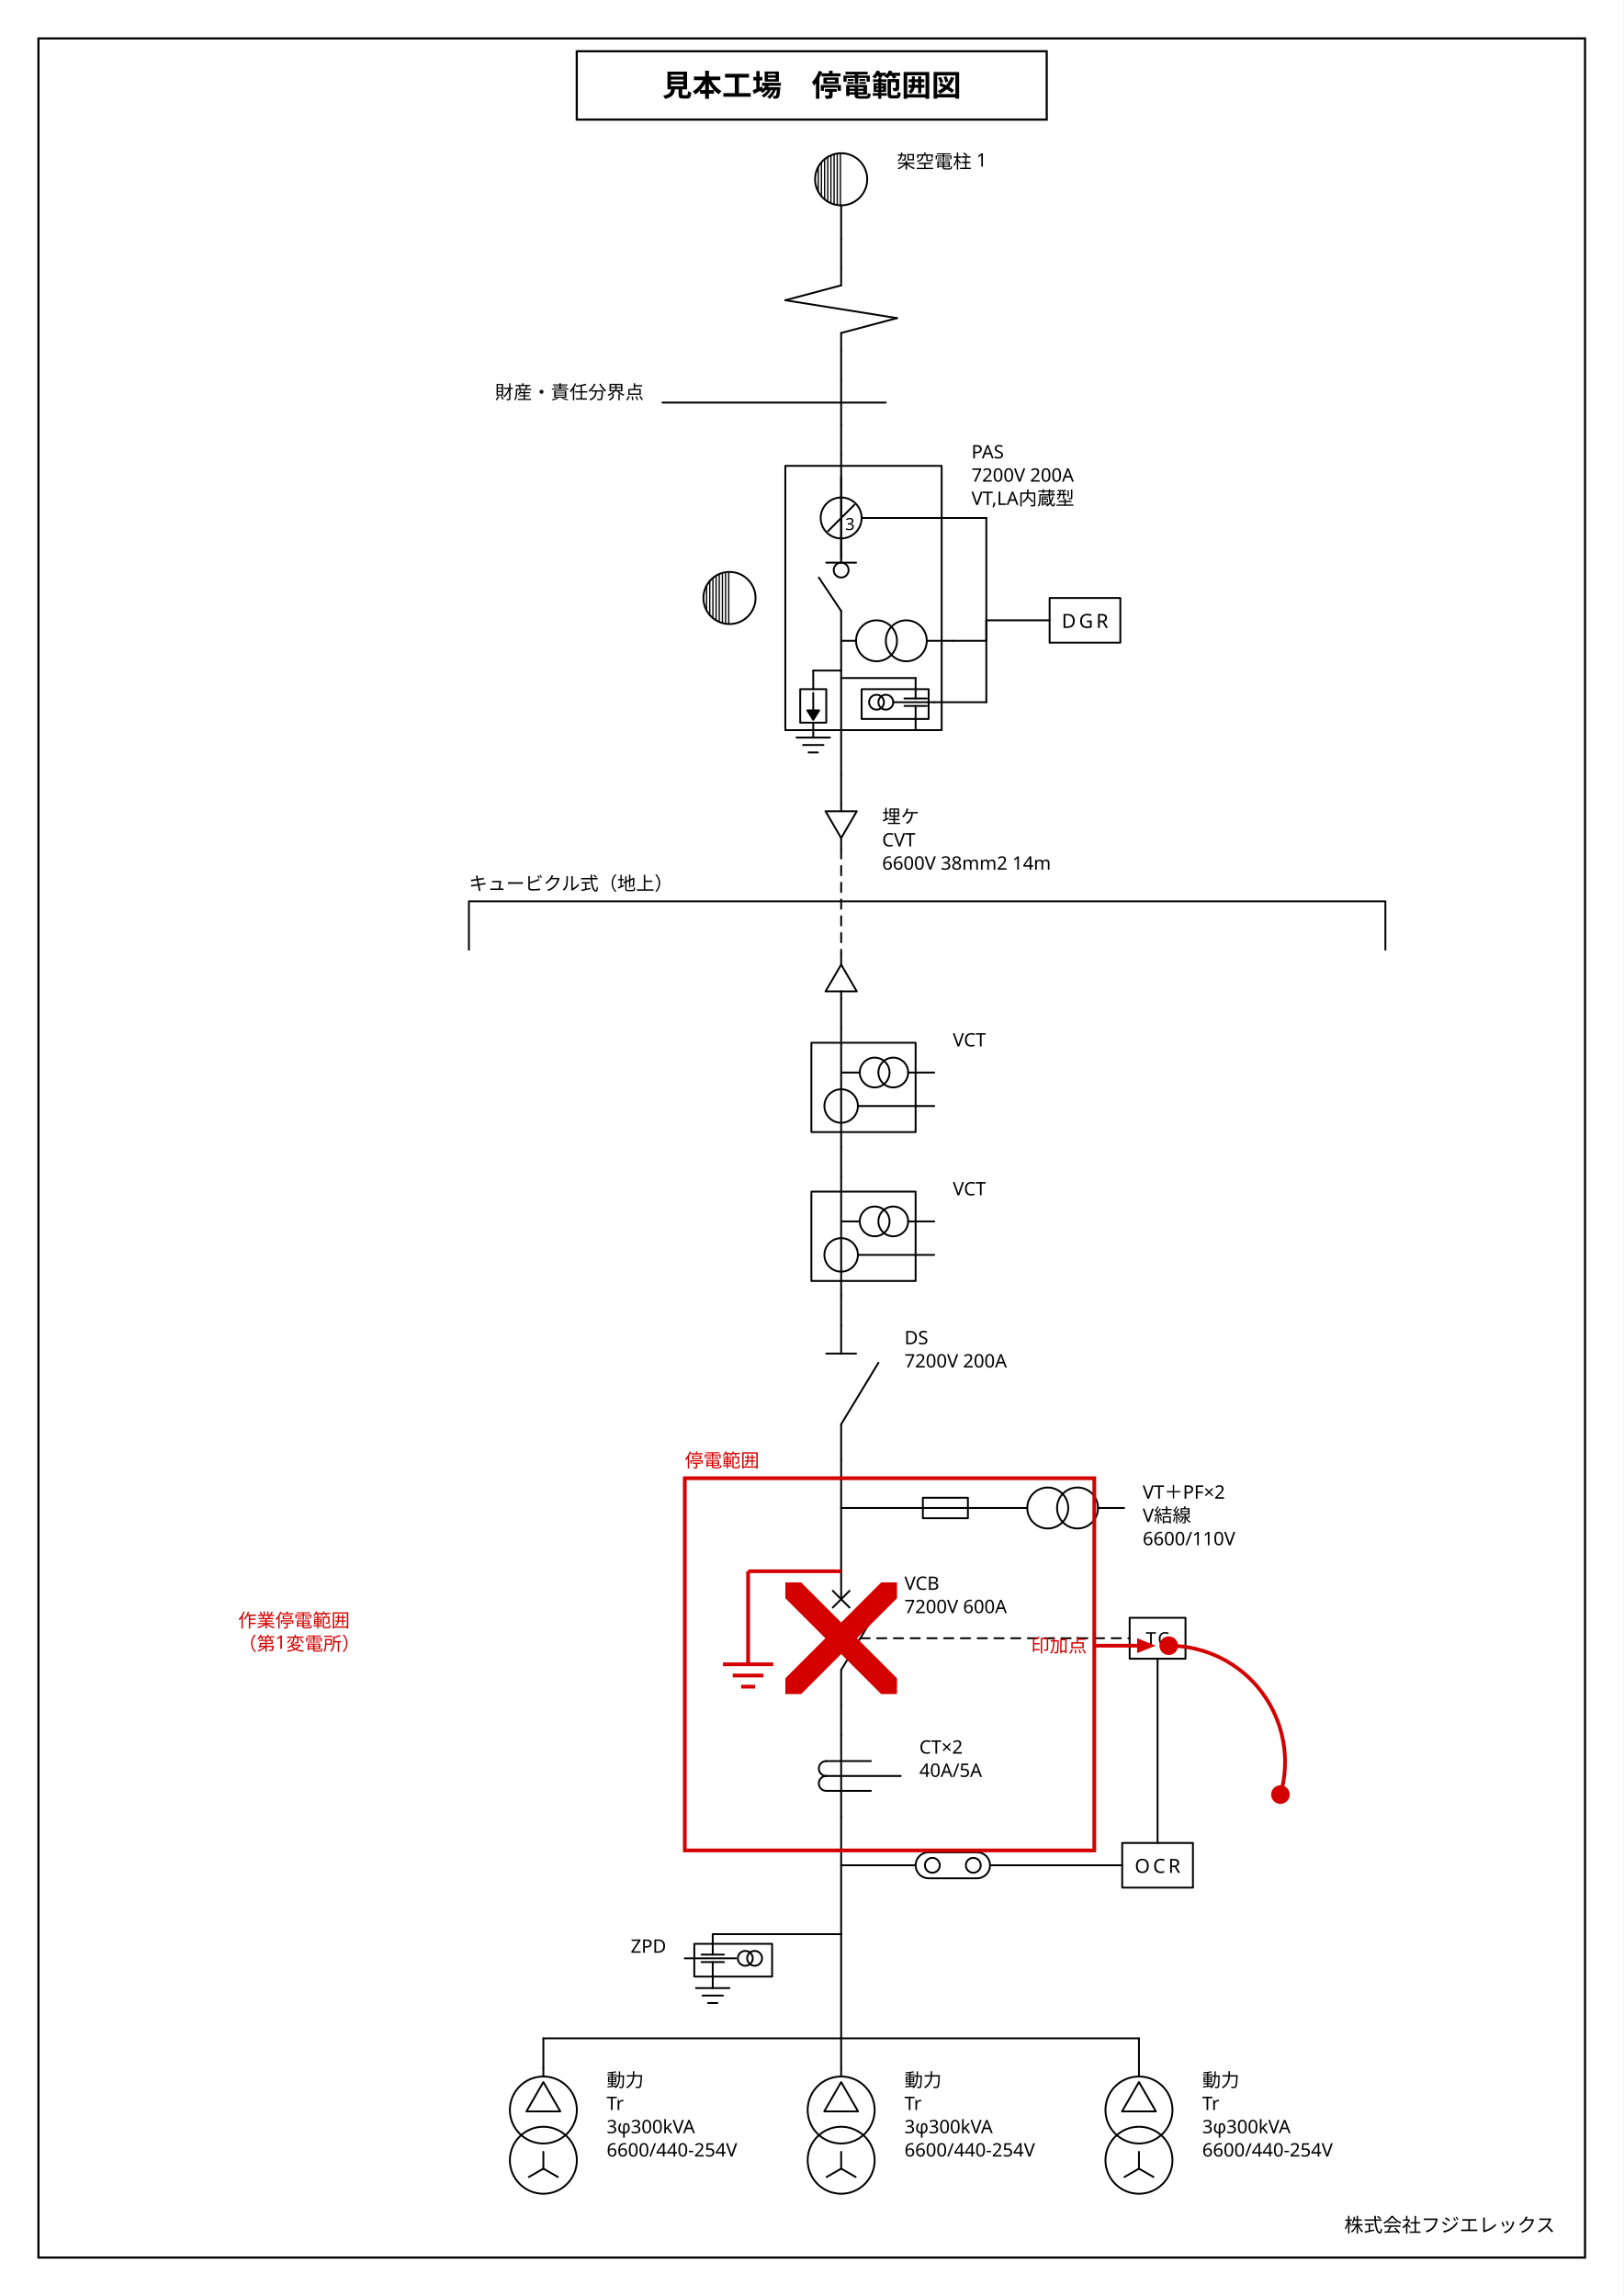
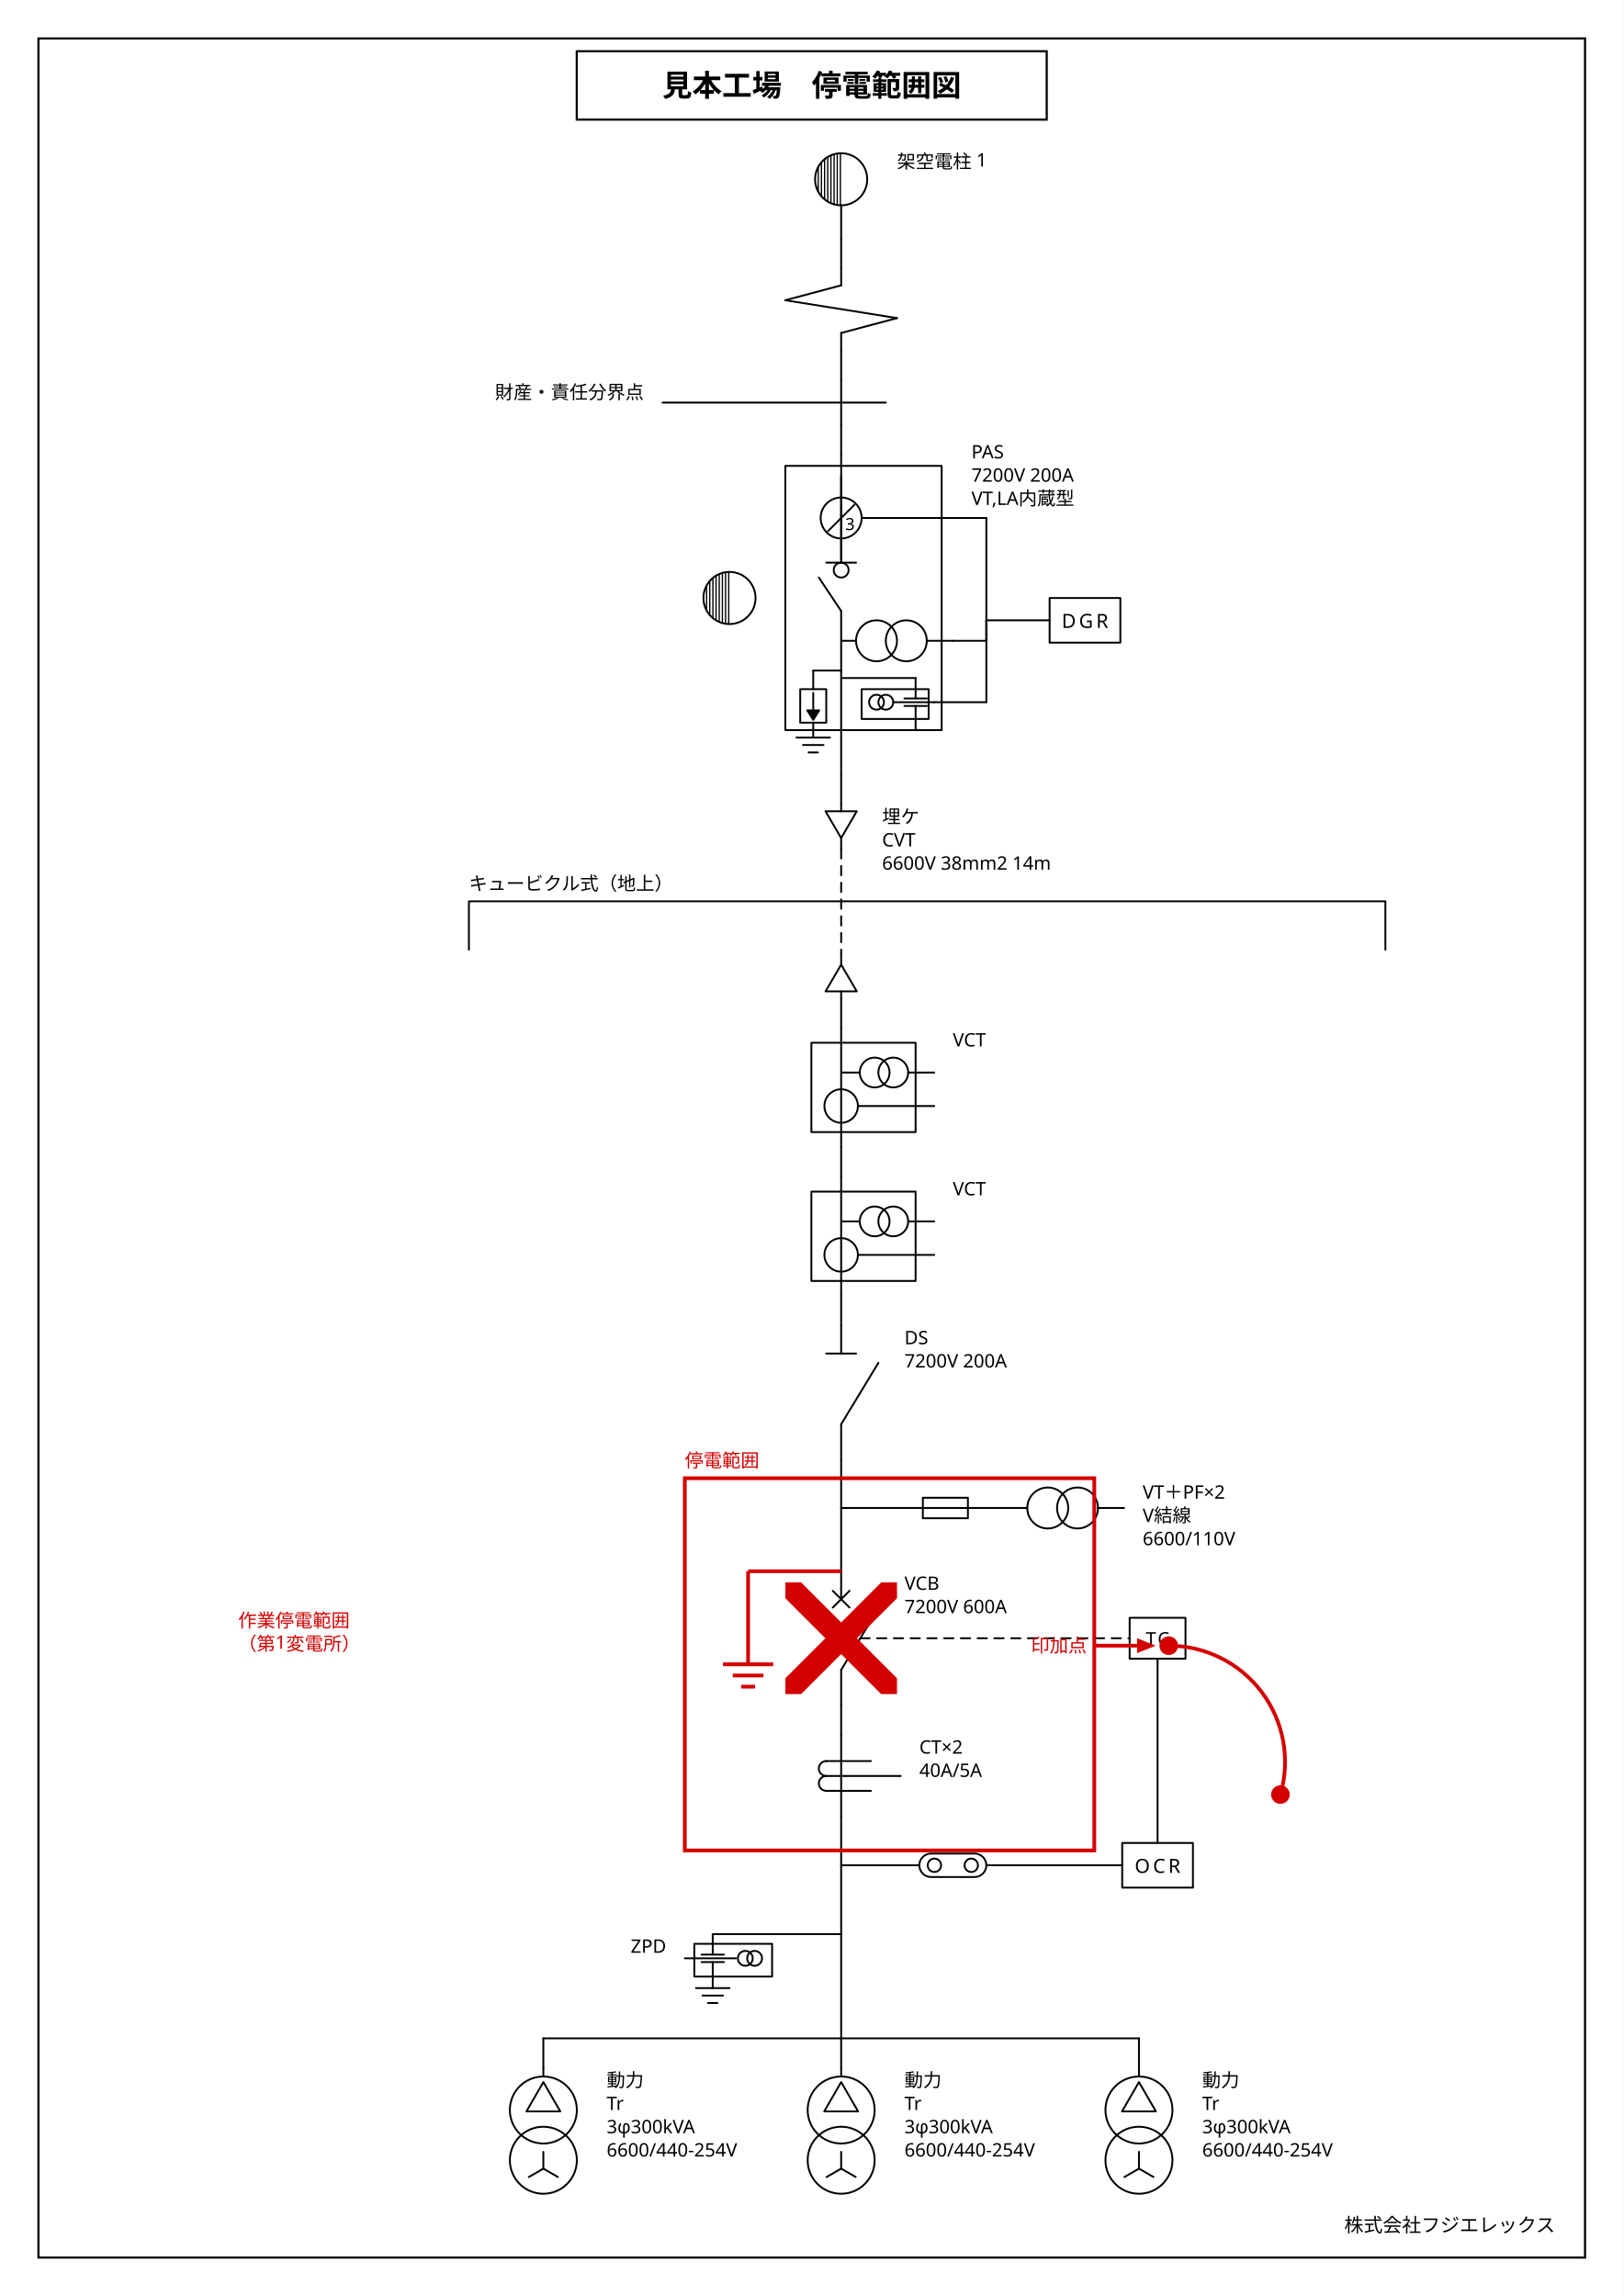
<svg xmlns="http://www.w3.org/2000/svg" viewBox="0 0 760 1075" width="760" height="1075">
  <rect x="0" y="0" width="760" height="1075" fill="#fff" />
  <g stroke="#000" fill="none">
    <rect x="18" y="18" width="724" height="1039" stroke-width="1" />
    <rect x="270" y="24" width="220" height="32" stroke-width="1" />
  </g>
  <text x="380" y="45" font-size="14" font-weight="700" text-anchor="middle" font-family="IPAGothic, 'IPAゴシック', 'Noto Sans JP', 'Hiragino Kaku Gothic ProN', 'Yu Gothic', sans-serif" fill="#000">見本工場　停電範囲図</text>
  <text x="728" y="1045" font-size="9" text-anchor="end" font-family="IPAGothic, 'IPAゴシック', 'Noto Sans JP', 'Hiragino Kaku Gothic ProN', 'Yu Gothic', sans-serif" fill="#000">株式会社フジエレックス</text>
  <g transform="translate(393.77 70) scale(0.8713)">
    <g stroke="#000" fill="none" stroke-linecap="round" stroke-linejoin="round" color="#000">
      <path d="M -200 404 L 292.4 404 M -200 404 L -200 430 M 292.4 404 L 292.4 430" fill="none" stroke-width="1" />
      <text x="-200" y="398" font-size="10" font-family="IPAGothic, 'IPAゴシック', 'Noto Sans JP', 'Hiragino Kaku Gothic ProN', 'Yu Gothic', sans-serif" fill="currentColor" stroke="none">キュービクル式（地上）</text>
      <line x1="0" y1="48" x2="0" y2="64" stroke-width="1" />
      <line x1="0" y1="108" x2="0" y2="124" stroke-width="1" />
      <line x1="0" y1="148" x2="0" y2="164" stroke-width="1" />
      <line x1="0" y1="280" x2="-15" y2="280" stroke-width="1" />
      <line x1="0" y1="284" x2="40" y2="284" stroke-width="1" />
      <line x1="32" y1="198" x2="78" y2="198" stroke-width="1" />
      <line x1="78" y1="198" x2="78" y2="253" stroke-width="1" />
      <line x1="60" y1="264" x2="78" y2="264" stroke-width="1" />
      <line x1="78" y1="264" x2="78" y2="253" stroke-width="1" />
      <line x1="50" y1="297" x2="78" y2="297" stroke-width="1" />
      <line x1="78" y1="297" x2="78" y2="253" stroke-width="1" />
      <line x1="78" y1="253" x2="112" y2="253" stroke-width="1" />
      <line x1="0" y1="336" x2="0" y2="352" stroke-width="1" />
      <line x1="0" y1="376" x2="0" y2="432" stroke-width="1" stroke-dasharray="5 4" />
      <line x1="0" y1="456" x2="0" y2="472" stroke-width="1" />
      <line x1="0" y1="536" x2="0" y2="552" stroke-width="1" />
      <line x1="0" y1="616" x2="0" y2="632" stroke-width="1" />
      <line x1="0" y1="704" x2="0" y2="730" stroke-width="1" />
      <line x1="0" y1="730" x2="34" y2="730" stroke-width="1" />
      <line x1="78" y1="730" x2="92" y2="730" stroke-width="1" />
      <line x1="0" y1="730" x2="0" y2="764" stroke-width="1" />
      <line x1="0" y1="836" x2="0" y2="852" stroke-width="1" />
      <line x1="0" y1="896" x2="0" y2="922" stroke-width="1" />
      <line x1="0" y1="922" x2="34" y2="922" stroke-width="1" />
      <line x1="86" y1="922" x2="151" y2="922" stroke-width="1" />
      <line x1="10.303" y1="800" x2="155" y2="800" stroke-width="1" stroke-dasharray="5 4" />
      <line x1="170" y1="811" x2="170" y2="910" stroke-width="1" />
      <line x1="0" y1="922" x2="0" y2="959" stroke-width="1" />
      <line x1="0" y1="959" x2="-69" y2="959" stroke-width="1" />
      <line x1="0" y1="959" x2="0" y2="1015" stroke-width="1" />
      <line x1="-160" y1="1015" x2="160" y2="1015" stroke-width="1" />
      <line x1="-160" y1="1015" x2="-160" y2="1031" stroke-width="1" />
      <line x1="0" y1="1015" x2="0" y2="1031" stroke-width="1" />
      <line x1="160" y1="1015" x2="160" y2="1031" stroke-width="1" />
      <text x="-324" y="794" font-size="10" text-anchor="start" font-family="IPAGothic, 'IPAゴシック', 'Noto Sans JP', 'Hiragino Kaku Gothic ProN', 'Yu Gothic', sans-serif" fill="#d40000" stroke="none">
        <tspan x="-324" dy="0">作業停電範囲</tspan>
        <tspan x="-324" dy="12.5">（第1変電所）</tspan>
      </text>
      <text x="-84" y="708" font-size="10" text-anchor="start" font-family="IPAGothic, 'IPAゴシック', 'Noto Sans JP', 'Hiragino Kaku Gothic ProN', 'Yu Gothic', sans-serif" fill="#d40000" stroke="none">
        <tspan x="-84" dy="0">停電範囲</tspan>
      </text>
      <text x="132" y="807.5" font-size="10" text-anchor="end" font-family="IPAGothic, 'IPAゴシック', 'Noto Sans JP', 'Hiragino Kaku Gothic ProN', 'Yu Gothic', sans-serif" fill="#d40000" stroke="none">
        <tspan x="132" dy="0">印加点</tspan>
      </text>
      <g transform="translate(-16 0)">
        <circle cx="16" cy="16" r="14" fill="none" stroke-width="1" />
        <line x1="3.7" y1="9.313" x2="3.7" y2="22.687" stroke-width="0.7" />
        <line x1="5.4" y1="6.855" x2="5.4" y2="25.145" stroke-width="0.7" />
        <line x1="7.1" y1="5.193" x2="7.1" y2="26.807" stroke-width="0.7" />
        <line x1="8.8" y1="3.993" x2="8.8" y2="28.007" stroke-width="0.7" />
        <line x1="10.5" y1="3.126" x2="10.5" y2="28.874" stroke-width="0.7" />
        <line x1="12.2" y1="2.526" x2="12.2" y2="29.474" stroke-width="0.7" />
        <line x1="13.9" y1="2.158" x2="13.9" y2="29.842" stroke-width="0.7" />
        <line x1="15.6" y1="2.006" x2="15.6" y2="29.994" stroke-width="0.7" />
        <line x1="16" y1="30" x2="16" y2="48" stroke-width="1" />
      </g>
      <text x="30" y="10" font-size="10" text-anchor="start" font-family="IPAGothic, 'IPAゴシック', 'Noto Sans JP', 'Hiragino Kaku Gothic ProN', 'Yu Gothic', sans-serif" fill="currentColor" stroke="none">
        <tspan x="30" dy="0">架空電柱 1</tspan>
      </text>
      <g transform="translate(-30 64)">
        <line x1="30" y1="0" x2="30" y2="9" stroke-width="1" />
        <line x1="30" y1="9" x2="0" y2="17" stroke-width="1" />
        <line x1="0" y1="17" x2="60" y2="26.6" stroke-width="1" />
        <line x1="60" y1="26.6" x2="30" y2="34.6" stroke-width="1" />
        <line x1="30" y1="34.6" x2="30" y2="44" stroke-width="1" />
      </g>
      <g transform="translate(-96 124)">
        <line x1="96" y1="0" x2="96" y2="24" stroke-width="1" />
        <line x1="0" y1="12" x2="120" y2="12" stroke-width="1" />
      </g>
      <text x="-106" y="134" font-size="10" text-anchor="end" font-family="IPAGothic, 'IPAゴシック', 'Noto Sans JP', 'Hiragino Kaku Gothic ProN', 'Yu Gothic', sans-serif" fill="currentColor" stroke="none">
        <tspan x="-106" dy="0">財産・責任分界点</tspan>
      </text>
      <g transform="translate(-36 164)">
        <line x1="36" y1="0" x2="36" y2="6" stroke-width="1" />
        <rect x="6" y="6" width="84" height="142" fill="none" stroke-width="1" />
        <line x1="36" y1="6" x2="36" y2="58" stroke-width="1" />
        <line x1="28" y1="58" x2="44" y2="58" stroke-width="1" />
        <circle cx="36" cy="62" r="4" fill="none" stroke-width="1" />
        <line x1="36" y1="84" x2="24" y2="66" stroke-width="1" />
        <line x1="36" y1="84" x2="36" y2="172" stroke-width="1" />
      </g>
      <text x="70" y="166" font-size="10" text-anchor="start" font-family="IPAGothic, 'IPAゴシック', 'Noto Sans JP', 'Hiragino Kaku Gothic ProN', 'Yu Gothic', sans-serif" fill="currentColor" stroke="none">
        <tspan x="70" dy="0">PAS</tspan>
        <tspan x="70" dy="12.5">7200V 200A</tspan>
        <tspan x="70" dy="12.5">VT,LA内蔵型</tspan>
      </text>
      <g transform="translate(-76 225)">
        <circle cx="16" cy="16" r="14" fill="none" stroke-width="1" />
        <line x1="3.7" y1="9.313" x2="3.7" y2="22.687" stroke-width="0.7" />
        <line x1="5.4" y1="6.855" x2="5.4" y2="25.145" stroke-width="0.7" />
        <line x1="7.1" y1="5.193" x2="7.1" y2="26.807" stroke-width="0.7" />
        <line x1="8.8" y1="3.993" x2="8.8" y2="28.007" stroke-width="0.7" />
        <line x1="10.5" y1="3.126" x2="10.5" y2="28.874" stroke-width="0.7" />
        <line x1="12.2" y1="2.526" x2="12.2" y2="29.474" stroke-width="0.7" />
        <line x1="13.9" y1="2.158" x2="13.9" y2="29.842" stroke-width="0.7" />
        <line x1="15.6" y1="2.006" x2="15.6" y2="29.994" stroke-width="0.7" />
      </g>
      <g transform="translate(-20 176)">
        <line x1="20" y1="0" x2="20" y2="44" stroke-width="1" />
        <circle cx="20" cy="22" r="11" fill="none" stroke-width="1" />
        <line x1="12.929" y1="29.071" x2="27.071" y2="14.929" stroke-width="1" />
        <text x="24.75" y="25" font-size="9" text-anchor="middle" dominant-baseline="central" font-family="IPAGothic, 'IPAゴシック', 'Noto Sans JP', 'Hiragino Kaku Gothic ProN', 'Yu Gothic', sans-serif" fill="currentColor" stroke="none">3</text>
        <line x1="31" y1="22" x2="52" y2="22" stroke-width="1" />
      </g>
      <g transform="translate(0 249)">
        <line x1="0" y1="15" x2="8" y2="15" stroke-width="1" />
        <circle cx="19" cy="15" r="11" fill="none" stroke-width="1" />
        <circle cx="35" cy="15" r="11" fill="none" stroke-width="1" />
        <line x1="46" y1="15" x2="60" y2="15" stroke-width="1" />
      </g>
      <g transform="translate(-35 280)">
        <line x1="20" y1="0" x2="20" y2="10" stroke-width="1" />
        <rect x="13" y="10" width="14" height="18" fill="none" stroke-width="1" />
        <line x1="20" y1="12" x2="20" y2="23" stroke-width="1" />
        <polygon points="16.8,21.38 20,26.5 23.2,21.38" fill="currentColor" stroke-width="1" />
        <line x1="20" y1="28" x2="20" y2="36" stroke-width="1" />
        <line x1="11" y1="36" x2="29" y2="36" stroke-width="1" />
        <line x1="14.5" y1="40" x2="25.5" y2="40" stroke-width="1" />
        <line x1="17.5" y1="44" x2="22.5" y2="44" stroke-width="1" />
      </g>
      <g transform="translate(10 284)">
        <line x1="30" y1="0" x2="30" y2="11" stroke-width="1" />
        <rect x="1" y="6" width="36" height="16" fill="none" stroke-width="1" />
        <line x1="24" y1="11" x2="36" y2="11" stroke-width="1" />
        <line x1="24" y1="15" x2="36" y2="15" stroke-width="1" />
        <line x1="30" y1="15" x2="30" y2="28" stroke-width="1" />
        <line x1="18" y1="13" x2="40" y2="13" stroke-width="1" />
        <circle cx="9" cy="13" r="4" fill="none" stroke-width="1" />
        <circle cx="14" cy="13" r="4" fill="none" stroke-width="1" />
      </g>
      <g transform="translate(112 241)">
        <rect x="0" y="0" width="38" height="24" fill="none" stroke-width="1" />
        <text x="19" y="12" font-size="10.5" text-anchor="middle" dominant-baseline="central" font-family="IPAGothic, 'IPAゴシック', 'Noto Sans JP', 'Hiragino Kaku Gothic ProN', 'Yu Gothic', sans-serif" letter-spacing="1.6" fill="currentColor" stroke="none">DGR</text>
      </g>
      <g transform="translate(-12 352)">
        <line x1="12" y1="0" x2="12" y2="3.6" stroke-width="1" />
        <polygon points="3.6,3.6 20.4,3.6 12,18" fill="none" stroke-width="1" />
        <line x1="12" y1="18" x2="12" y2="24" stroke-width="1" />
      </g>
      <text x="22" y="362" font-size="10" text-anchor="start" font-family="IPAGothic, 'IPAゴシック', 'Noto Sans JP', 'Hiragino Kaku Gothic ProN', 'Yu Gothic', sans-serif" fill="currentColor" stroke="none">
        <tspan x="22" dy="0">埋ケ</tspan>
        <tspan x="22" dy="12.5">CVT</tspan>
        <tspan x="22" dy="12.5">6600V 38mm2 14m</tspan>
      </text>
      <g transform="translate(-12 432) rotate(180 12 12)">
        <line x1="12" y1="0" x2="12" y2="3.6" stroke-width="1" />
        <polygon points="3.6,3.6 20.4,3.6 12,18" fill="none" stroke-width="1" />
        <line x1="12" y1="18" x2="12" y2="24" stroke-width="1" />
      </g>
      <g transform="translate(-22 472)">
        <line x1="22" y1="0" x2="22" y2="64" stroke-width="1" />
        <rect x="6" y="8" width="56" height="48" fill="none" stroke-width="1" />
        <line x1="22" y1="24" x2="32" y2="24" stroke-width="1" />
        <circle cx="40" cy="24" r="8" fill="none" stroke-width="1" />
        <circle cx="50" cy="24" r="8" fill="none" stroke-width="1" />
        <line x1="58" y1="24" x2="72" y2="24" stroke-width="1" />
        <circle cx="22" cy="42" r="9" fill="none" stroke-width="1" />
        <line x1="31" y1="42" x2="72" y2="42" stroke-width="1" />
      </g>
      <text x="60" y="482" font-size="10" text-anchor="start" font-family="IPAGothic, 'IPAゴシック', 'Noto Sans JP', 'Hiragino Kaku Gothic ProN', 'Yu Gothic', sans-serif" fill="currentColor" stroke="none">
        <tspan x="60" dy="0">VCT</tspan>
      </text>
      <g transform="translate(-22 552)">
        <line x1="22" y1="0" x2="22" y2="64" stroke-width="1" />
        <rect x="6" y="8" width="56" height="48" fill="none" stroke-width="1" />
        <line x1="22" y1="24" x2="32" y2="24" stroke-width="1" />
        <circle cx="40" cy="24" r="8" fill="none" stroke-width="1" />
        <circle cx="50" cy="24" r="8" fill="none" stroke-width="1" />
        <line x1="58" y1="24" x2="72" y2="24" stroke-width="1" />
        <circle cx="22" cy="42" r="9" fill="none" stroke-width="1" />
        <line x1="31" y1="42" x2="72" y2="42" stroke-width="1" />
      </g>
      <text x="60" y="562" font-size="10" text-anchor="start" font-family="IPAGothic, 'IPAゴシック', 'Noto Sans JP', 'Hiragino Kaku Gothic ProN', 'Yu Gothic', sans-serif" fill="currentColor" stroke="none">
        <tspan x="60" dy="0">VCT</tspan>
      </text>
      <g transform="translate(-24 632)">
        <line x1="24" y1="0" x2="24" y2="15" stroke-width="1" />
        <line x1="16" y1="15" x2="32" y2="15" stroke-width="1" />
        <line x1="24" y1="53" x2="44" y2="20" stroke-width="1" />
        <line x1="24" y1="53" x2="24" y2="72" stroke-width="1" />
      </g>
      <text x="34" y="642" font-size="10" text-anchor="start" font-family="IPAGothic, 'IPAゴシック', 'Noto Sans JP', 'Hiragino Kaku Gothic ProN', 'Yu Gothic', sans-serif" fill="currentColor" stroke="none">
        <tspan x="34" dy="0">DS</tspan>
        <tspan x="34" dy="12.5">7200V 200A</tspan>
      </text>
      <g transform="translate(36 708) rotate(-90 20 22)">
        <line x1="20" y1="0" x2="20" y2="44" stroke-width="1" />
        <rect x="14.5" y="9.9" width="11" height="24.2" fill="none" stroke-width="1" />
      </g>
      <g transform="translate(92 715)">
        <line x1="0" y1="15" x2="8" y2="15" stroke-width="1" />
        <circle cx="19" cy="15" r="11" fill="none" stroke-width="1" />
        <circle cx="35" cy="15" r="11" fill="none" stroke-width="1" />
        <line x1="46" y1="15" x2="60" y2="15" stroke-width="1" />
      </g>
      <text x="162" y="725" font-size="10" text-anchor="start" font-family="IPAGothic, 'IPAゴシック', 'Noto Sans JP', 'Hiragino Kaku Gothic ProN', 'Yu Gothic', sans-serif" fill="currentColor" stroke="none">
        <tspan x="162" dy="0">VT＋PF×2</tspan>
        <tspan x="162" dy="12.5">V結線</tspan>
        <tspan x="162" dy="12.5">6600/110V</tspan>
      </text>
      <g transform="translate(-24 764)">
        <line x1="24" y1="0" x2="24" y2="15" stroke-width="1" />
        <line x1="19.5" y1="10.5" x2="28.5" y2="19.5" stroke-width="1" />
        <line x1="28.5" y1="10.5" x2="19.5" y2="19.5" stroke-width="1" />
        <line x1="24" y1="53" x2="44" y2="20" stroke-width="1" />
        <line x1="24" y1="53" x2="24" y2="72" stroke-width="1" />
      </g>
      <text x="34" y="774" font-size="10" text-anchor="start" font-family="IPAGothic, 'IPAゴシック', 'Noto Sans JP', 'Hiragino Kaku Gothic ProN', 'Yu Gothic', sans-serif" fill="currentColor" stroke="none">
        <tspan x="34" dy="0">VCB</tspan>
        <tspan x="34" dy="12.5">7200V 600A</tspan>
      </text>
      <g transform="translate(-24 852)">
        <line x1="24" y1="0" x2="24" y2="44" stroke-width="1" />
        <line x1="16" y1="14" x2="40" y2="14" stroke-width="1" />
        <line x1="16" y1="30" x2="40" y2="30" stroke-width="1" />
        <line x1="16" y1="22" x2="56" y2="22" stroke-width="1" />
        <path d="M 16 14 A 4 4 0 0 0 16 22" fill="none" stroke-width="1" />
        <path d="M 16 22 A 4 4 0 0 0 16 30" fill="none" stroke-width="1" />
      </g>
      <text x="42" y="862" font-size="10" text-anchor="start" font-family="IPAGothic, 'IPAゴシック', 'Noto Sans JP', 'Hiragino Kaku Gothic ProN', 'Yu Gothic', sans-serif" fill="currentColor" stroke="none">
        <tspan x="42" dy="0">CT×2</tspan>
        <tspan x="42" dy="12.5">40A/5A</tspan>
      </text>
      <g transform="translate(34 911)">
-         <line x1="0" y1="11" x2="6" y2="11" stroke-width="1" />
-         <rect x="6" y="4" width="40" height="14" rx="7" fill="none" stroke-width="1" />
-         <circle cx="15" cy="11" r="4" fill="none" stroke-width="1" />
-         <circle cx="37" cy="11" r="4" fill="none" stroke-width="1" />
-         <line x1="46" y1="11" x2="52" y2="11" stroke-width="1" />
+         <line x1="0" y1="11" x2="8" y2="11" stroke-width="1" />
+         <rect x="8" y="4.7" width="36" height="12.6" rx="6.3" fill="none" stroke-width="1" />
+         <circle cx="16.1" cy="11" r="3.6" fill="none" stroke-width="1" />
+         <circle cx="35.9" cy="11" r="3.6" fill="none" stroke-width="1" />
+         <line x1="44" y1="11" x2="52" y2="11" stroke-width="1" />
      </g>
      <g transform="translate(151 910)">
        <rect x="0" y="0" width="38" height="24" fill="none" stroke-width="1" />
        <text x="19" y="12" font-size="10.5" text-anchor="middle" dominant-baseline="central" font-family="IPAGothic, 'IPAゴシック', 'Noto Sans JP', 'Hiragino Kaku Gothic ProN', 'Yu Gothic', sans-serif" letter-spacing="1.6" fill="currentColor" stroke="none">OCR</text>
      </g>
      <g transform="translate(155 789)">
        <rect x="0" y="0" width="30" height="22" fill="none" stroke-width="1" />
        <text x="15" y="11" font-size="10" text-anchor="middle" dominant-baseline="central" font-family="IPAGothic, 'IPAゴシック', 'Noto Sans JP', 'Hiragino Kaku Gothic ProN', 'Yu Gothic', sans-serif" letter-spacing="1" fill="currentColor" stroke="none">TC</text>
      </g>
      <g transform="translate(-84 959)">
        <line x1="15" y1="0" x2="15" y2="11" stroke-width="1" />
        <rect x="5.1" y="5.2" width="41.8" height="17.6" fill="none" stroke-width="1" />
        <line x1="9" y1="11" x2="21" y2="11" stroke-width="1" />
        <line x1="9" y1="15" x2="21" y2="15" stroke-width="1" />
        <line x1="15" y1="15" x2="15" y2="29" stroke-width="1" />
        <line x1="6" y1="29" x2="24" y2="29" stroke-width="1" />
        <line x1="9.5" y1="33" x2="20.5" y2="33" stroke-width="1" />
        <line x1="12.5" y1="37" x2="17.5" y2="37" stroke-width="1" />
        <line x1="0" y1="13" x2="27.5" y2="13" stroke-width="1" />
        <circle cx="32.5" cy="13" r="4" fill="none" stroke-width="1" />
        <circle cx="37.5" cy="13" r="4" fill="none" stroke-width="1" />
      </g>
      <text x="-94" y="969" font-size="10" text-anchor="end" font-family="IPAGothic, 'IPAゴシック', 'Noto Sans JP', 'Hiragino Kaku Gothic ProN', 'Yu Gothic', sans-serif" fill="currentColor" stroke="none">
        <tspan x="-94" dy="0">ZPD</tspan>
      </text>
      <g transform="translate(-184 1031)">
        <line x1="24" y1="0" x2="24" y2="4.5" stroke-width="1" />
        <circle cx="24" cy="22.5" r="18" fill="none" stroke-width="1" />
        <circle cx="24" cy="49.5" r="18" fill="none" stroke-width="1" />
        <polygon points="24,7.5 33.093,23.25 14.907,23.25" fill="none" stroke-width="1" />
        <line x1="24" y1="54" x2="24" y2="45" stroke-width="1" />
        <line x1="24" y1="54" x2="31.794" y2="58.5" stroke-width="1" />
        <line x1="24" y1="54" x2="16.206" y2="58.5" stroke-width="1" />
      </g>
      <text x="-126" y="1041" font-size="10" text-anchor="start" font-family="IPAGothic, 'IPAゴシック', 'Noto Sans JP', 'Hiragino Kaku Gothic ProN', 'Yu Gothic', sans-serif" fill="currentColor" stroke="none">
        <tspan x="-126" dy="0">動力</tspan>
        <tspan x="-126" dy="12.5">Tr</tspan>
        <tspan x="-126" dy="12.5">3φ300kVA</tspan>
        <tspan x="-126" dy="12.5">6600/440-254V</tspan>
      </text>
      <g transform="translate(-24 1031)">
        <line x1="24" y1="0" x2="24" y2="4.5" stroke-width="1" />
        <circle cx="24" cy="22.5" r="18" fill="none" stroke-width="1" />
        <circle cx="24" cy="49.5" r="18" fill="none" stroke-width="1" />
        <polygon points="24,7.5 33.093,23.25 14.907,23.25" fill="none" stroke-width="1" />
        <line x1="24" y1="54" x2="24" y2="45" stroke-width="1" />
        <line x1="24" y1="54" x2="31.794" y2="58.5" stroke-width="1" />
        <line x1="24" y1="54" x2="16.206" y2="58.5" stroke-width="1" />
      </g>
      <text x="34" y="1041" font-size="10" text-anchor="start" font-family="IPAGothic, 'IPAゴシック', 'Noto Sans JP', 'Hiragino Kaku Gothic ProN', 'Yu Gothic', sans-serif" fill="currentColor" stroke="none">
        <tspan x="34" dy="0">動力</tspan>
        <tspan x="34" dy="12.5">Tr</tspan>
        <tspan x="34" dy="12.5">3φ300kVA</tspan>
        <tspan x="34" dy="12.5">6600/440-254V</tspan>
      </text>
      <g transform="translate(136 1031)">
        <line x1="24" y1="0" x2="24" y2="4.5" stroke-width="1" />
        <circle cx="24" cy="22.5" r="18" fill="none" stroke-width="1" />
        <circle cx="24" cy="49.5" r="18" fill="none" stroke-width="1" />
        <polygon points="24,7.5 33.093,23.25 14.907,23.25" fill="none" stroke-width="1" />
        <line x1="24" y1="54" x2="24" y2="45" stroke-width="1" />
        <line x1="24" y1="54" x2="31.794" y2="58.5" stroke-width="1" />
        <line x1="24" y1="54" x2="16.206" y2="58.5" stroke-width="1" />
      </g>
      <text x="194" y="1041" font-size="10" text-anchor="start" font-family="IPAGothic, 'IPAゴシック', 'Noto Sans JP', 'Hiragino Kaku Gothic ProN', 'Yu Gothic', sans-serif" fill="currentColor" stroke="none">
        <tspan x="194" dy="0">動力</tspan>
        <tspan x="194" dy="12.5">Tr</tspan>
        <tspan x="194" dy="12.5">3φ300kVA</tspan>
        <tspan x="194" dy="12.5">6600/440-254V</tspan>
      </text>
      <rect x="-84" y="714" width="220" height="200" fill="none" stroke="#d40000" stroke-width="2" stroke-linejoin="miter" />
      <polygon points="-30,770 -21.51,770 0,791.51 21.51,770 30,770 30,778.49 8.49,800 30,821.51 30,830 21.51,830 0,808.49 -21.51,830 -30,830 -30,821.51 -8.49,800 -30,778.49" fill="#d40000" stroke="none" />
      <g transform="translate(0 764)" stroke="#d40000" fill="none" stroke-linecap="butt">
        <line x1="0" y1="0" x2="-50" y2="0" stroke-width="2" />
        <line x1="-50" y1="0" x2="-50" y2="50" stroke-width="2" />
        <line x1="-63.5" y1="50" x2="-36.5" y2="50" stroke-width="2" />
        <line x1="-58.25" y1="56" x2="-41.75" y2="56" stroke-width="2" />
        <line x1="-53.75" y1="62" x2="-46.25" y2="62" stroke-width="2" />
      </g>
      <path d="M 176 804 A 62.5 62.5 0 0 1 236 884" fill="none" stroke="#d40000" stroke-width="2" stroke-linecap="round" />
      <circle cx="176" cy="804" r="5" fill="#d40000" stroke="none" />
      <circle cx="236" cy="884" r="5" fill="#d40000" stroke="none" />
      <line x1="136" y1="804" x2="159" y2="804" stroke="#d40000" stroke-width="2" stroke-linecap="butt" />
      <polygon points="169,804 159,800 159,808" fill="#d40000" stroke="none" />
    </g>
  </g>
</svg>
